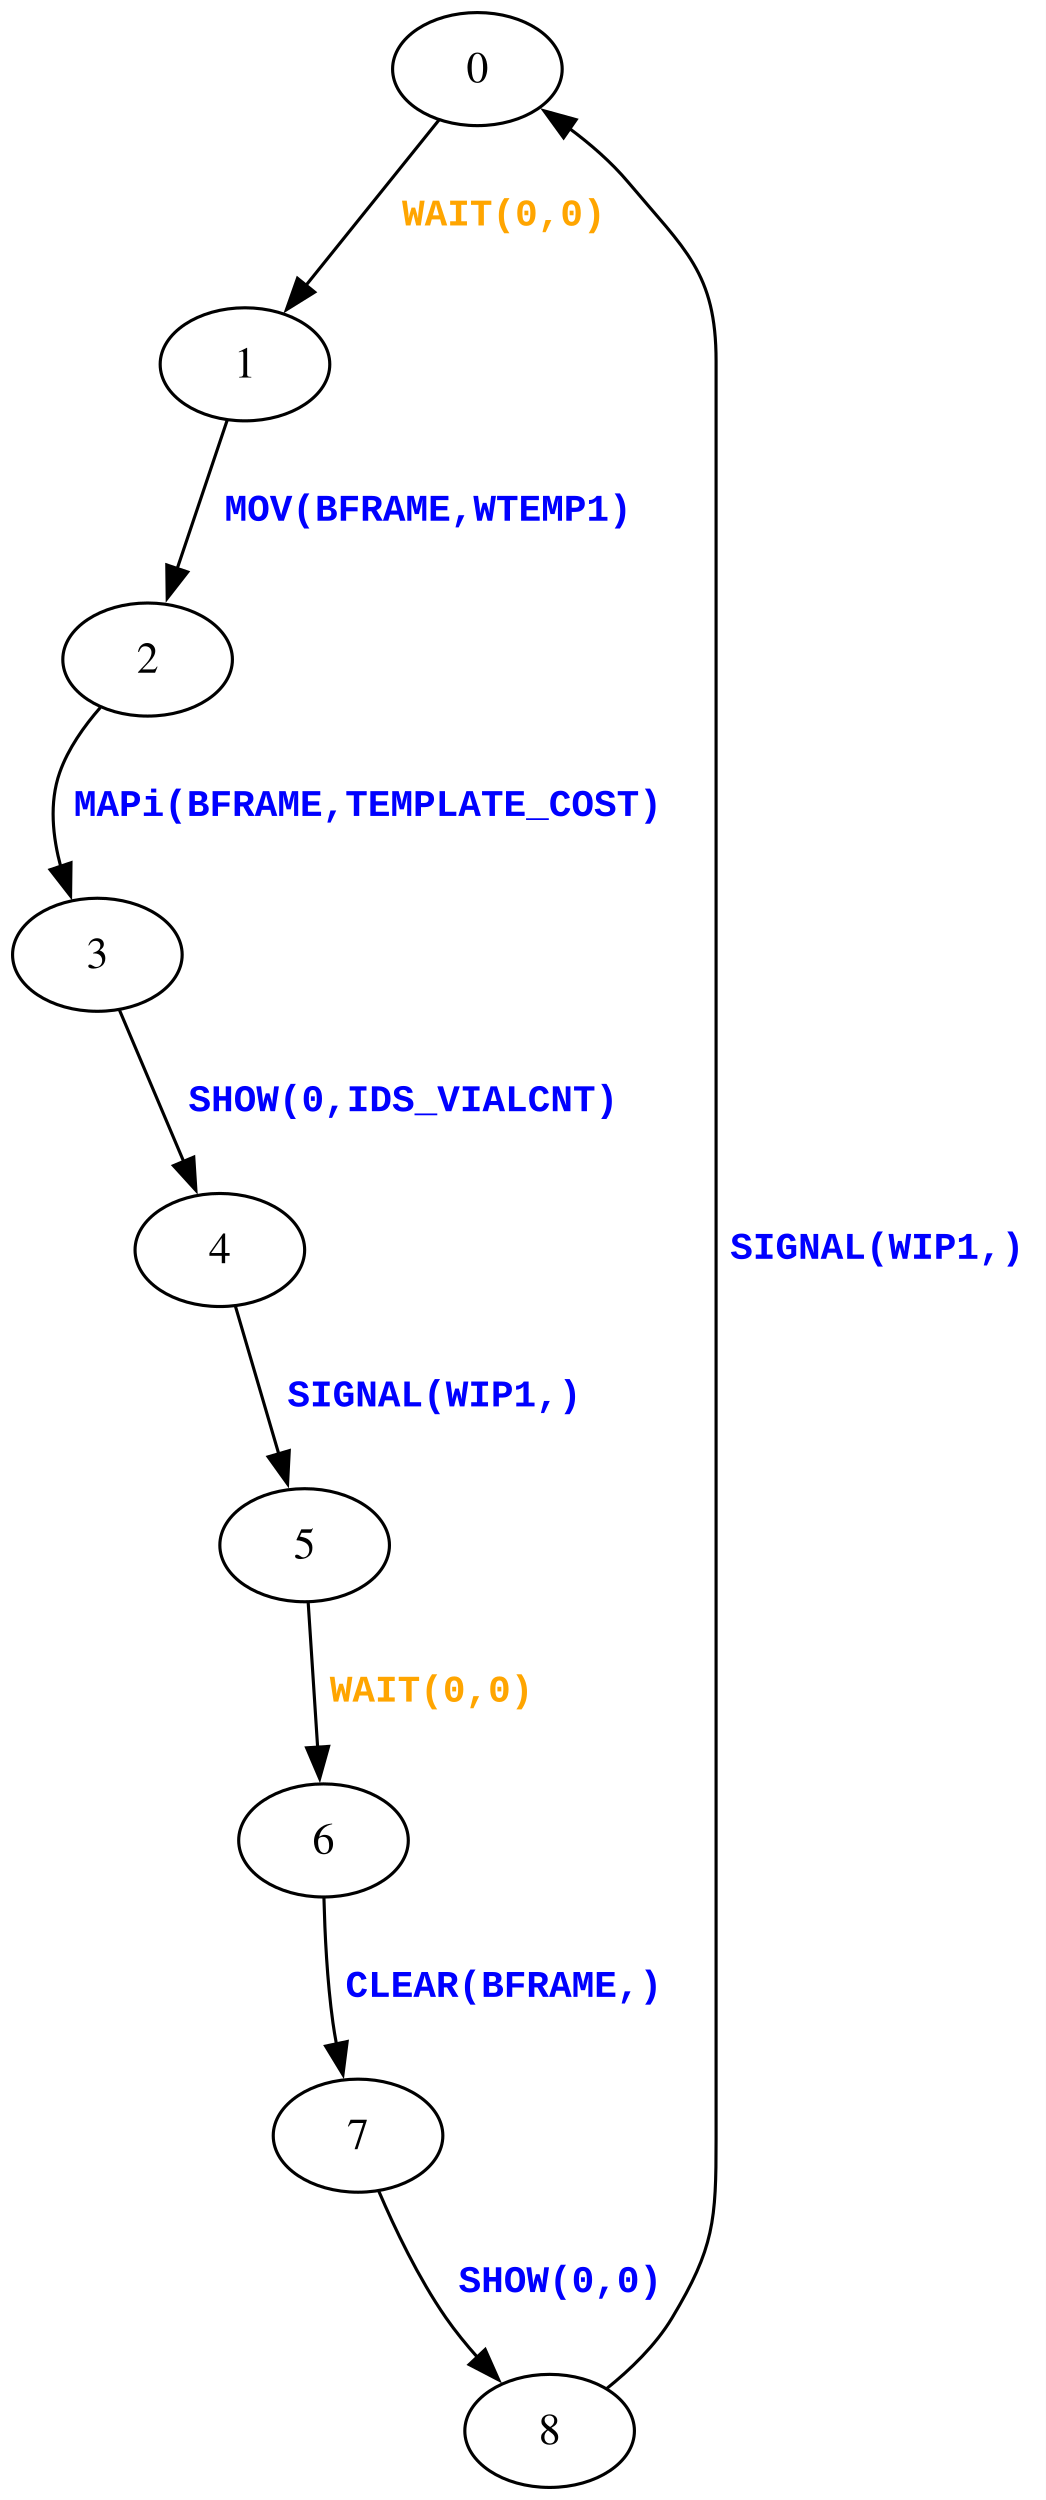
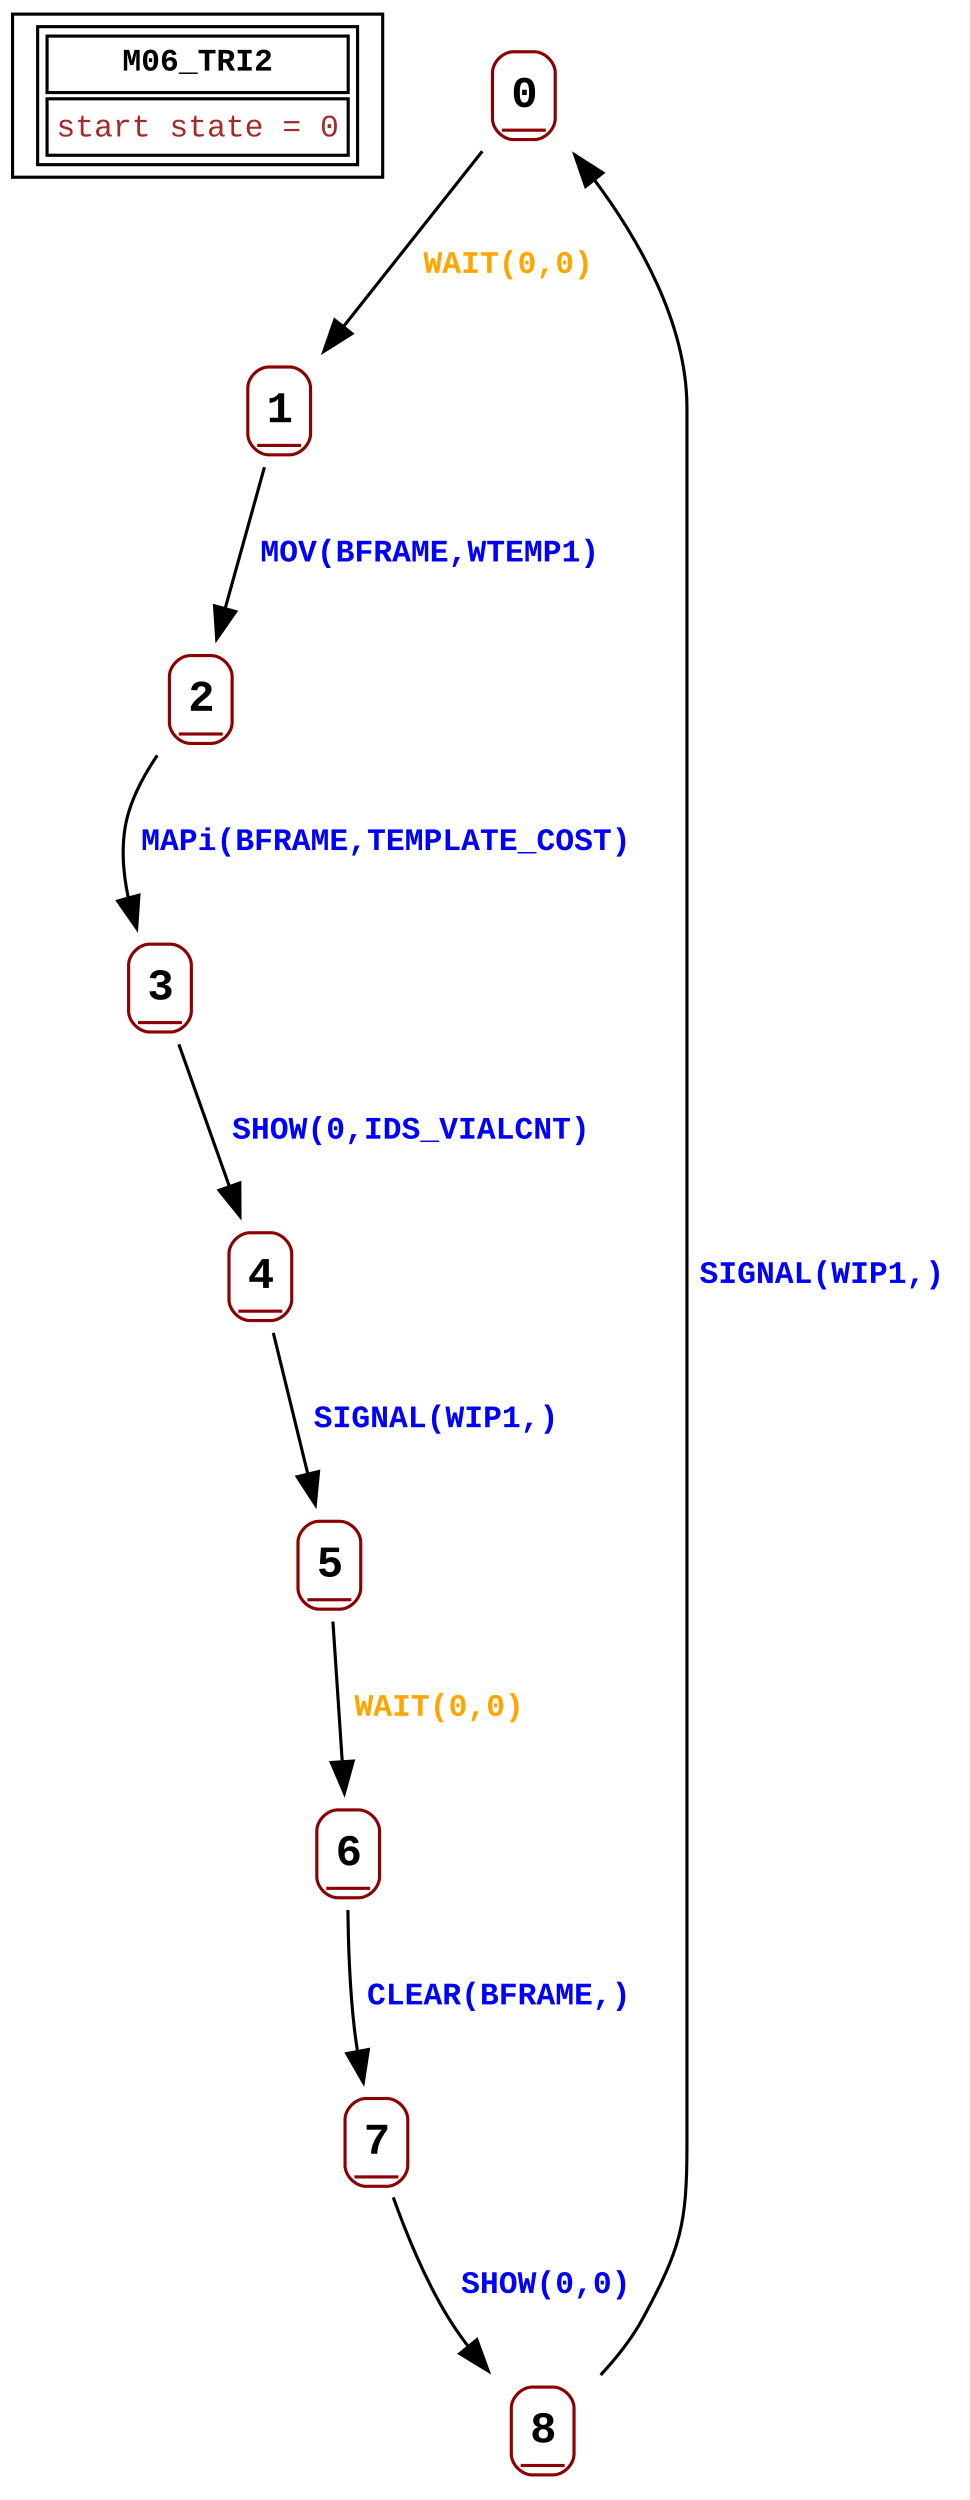
- <svg xmlns="http://www.w3.org/2000/svg" width="333pt" height="796pt" viewBox="0.00 0.00 333.00 796.00">
-   <g id="graph0" class="graph" transform="scale(1 1) rotate(0) translate(4 792)">
-     <polygon fill="white" stroke="none" points="-4,4 -4,-792 329,-792 329,4 -4,4" />
+ <svg xmlns="http://www.w3.org/2000/svg" width="309pt" height="797pt" viewBox="0.00 0.00 309.00 797.00">
+   <g id="graph0" class="graph" transform="scale(1 1) rotate(0) translate(4 793)">
+     <polygon fill="white" stroke="none" points="-4,4 -4,-793 305,-793 305,4 -4,4" />
    <g id="node1" class="node">
-       <ellipse fill="none" stroke="black" cx="148" cy="-770" rx="27" ry="18" />
-       <text text-anchor="middle" x="148" y="-765.8" font-family="Times,serif" font-size="14.00">0</text>
+       <polygon fill="none" stroke="black" points="0,-736.5 0,-788.5 118,-788.5 118,-736.5 0,-736.5" />
+       <polygon fill="none" stroke="black" points="11,-763.5 11,-781.5 107,-781.5 107,-763.5 11,-763.5" />
+       <text text-anchor="start" x="35" y="-770.5" font-family="Courier New" font-weight="bold" font-size="10.00">M06_TRI2</text>
+       <polygon fill="none" stroke="black" points="11,-743.5 11,-761.5 107,-761.5 107,-743.5 11,-743.5" />
+       <text text-anchor="start" x="14" y="-749.5" font-family="Courier New" font-size="10.00" fill="brown">start state = 0</text>
+       <polygon fill="none" stroke="black" points="8,-740.5 8,-784.5 110,-784.5 110,-740.5 8,-740.5" />
    </g>
    <g id="node2" class="node">
-       <ellipse fill="none" stroke="black" cx="74" cy="-676" rx="27" ry="18" />
-       <text text-anchor="middle" x="74" y="-671.8" font-family="Times,serif" font-size="14.00">1</text>
+       <polyline fill="none" stroke="darkred" points="156,-751.5 170,-751.5" />
+       <text text-anchor="start" x="159" y="-758.9" font-family="Courier New" font-weight="bold" font-size="14.00">0</text>
+       <path fill="none" stroke="darkred" d="M159.67,-748.5C159.67,-748.5 166.33,-748.5 166.33,-748.5 169.67,-748.5 173,-751.83 173,-755.17 173,-755.17 173,-769.83 173,-769.83 173,-773.17 169.67,-776.5 166.33,-776.5 166.33,-776.5 159.67,-776.5 159.67,-776.5 156.33,-776.5 153,-773.17 153,-769.83 153,-769.83 153,-755.17 153,-755.17 153,-751.83 156.33,-748.5 159.67,-748.5" />
+     </g>
+     <g id="node3" class="node">
+       <polyline fill="none" stroke="darkred" points="78,-651 92,-651" />
+       <text text-anchor="start" x="81" y="-658.4" font-family="Courier New" font-weight="bold" font-size="14.00">1</text>
+       <path fill="none" stroke="darkred" d="M81.67,-648C81.67,-648 88.33,-648 88.33,-648 91.67,-648 95,-651.33 95,-654.67 95,-654.67 95,-669.33 95,-669.33 95,-672.67 91.67,-676 88.33,-676 88.33,-676 81.67,-676 81.67,-676 78.33,-676 75,-672.67 75,-669.33 75,-669.33 75,-654.67 75,-654.67 75,-651.33 78.33,-648 81.67,-648" />
    </g>
    <g id="edge1" class="edge">
-       <path fill="none" stroke="black" d="M135.78,-753.81C124.21,-739.43 106.66,-717.61 93.22,-700.89" />
-       <polygon fill="black" stroke="black" points="96.18,-698.99 87.19,-693.39 90.73,-703.38 96.18,-698.99" />
-       <text text-anchor="start" x="124" y="-720.2" font-family="Courier New" font-weight="bold" font-size="12.00" fill="orange">WAIT(0,0)</text>
+       <path fill="none" stroke="black" d="M149.77,-744.79C137.55,-729.37 119.24,-706.23 105.19,-688.5" />
+       <polygon fill="black" stroke="black" points="108.19,-686.64 99.24,-680.98 102.7,-690.99 108.19,-686.64" />
+       <text text-anchor="start" x="131" y="-706" font-family="Courier New" font-weight="bold" font-size="10.00" fill="orange">WAIT(0,0)</text>
    </g>
-     <g id="node3" class="node">
-       <ellipse fill="none" stroke="black" cx="43" cy="-582" rx="27" ry="18" />
-       <text text-anchor="middle" x="43" y="-577.8" font-family="Times,serif" font-size="14.00">2</text>
+     <g id="node4" class="node">
+       <polyline fill="none" stroke="darkred" points="53,-559 67,-559" />
+       <text text-anchor="start" x="56" y="-566.4" font-family="Courier New" font-weight="bold" font-size="14.00">2</text>
+       <path fill="none" stroke="darkred" d="M56.67,-556C56.67,-556 63.33,-556 63.33,-556 66.67,-556 70,-559.33 70,-562.67 70,-562.67 70,-577.33 70,-577.33 70,-580.67 66.67,-584 63.33,-584 63.33,-584 56.67,-584 56.67,-584 53.33,-584 50,-580.67 50,-577.33 50,-577.33 50,-562.67 50,-562.67 50,-559.33 53.33,-556 56.67,-556" />
    </g>
    <g id="edge2" class="edge">
-       <path fill="none" stroke="black" d="M68.31,-658.13C63.84,-644.85 57.52,-626.08 52.31,-610.62" />
-       <polygon fill="black" stroke="black" points="55.75,-609.87 49.24,-601.51 49.11,-612.11 55.75,-609.87" />
-       <text text-anchor="start" x="67.5" y="-626.2" font-family="Courier New" font-weight="bold" font-size="12.00" fill="blue">MOV(BFRAME,WTEMP1)</text>
+       <path fill="none" stroke="black" d="M80.3,-644.07C76.77,-631.38 71.87,-613.71 67.76,-598.94" />
+       <polygon fill="black" stroke="black" points="71.14,-598.01 65.09,-589.31 64.39,-599.88 71.14,-598.01" />
+       <text text-anchor="start" x="79" y="-614" font-family="Courier New" font-weight="bold" font-size="10.00" fill="blue">MOV(BFRAME,WTEMP1)</text>
    </g>
-     <g id="node4" class="node">
-       <ellipse fill="none" stroke="black" cx="27" cy="-488" rx="27" ry="18" />
-       <text text-anchor="middle" x="27" y="-483.8" font-family="Times,serif" font-size="14.00">3</text>
+     <g id="node5" class="node">
+       <polyline fill="none" stroke="darkred" points="40,-467 54,-467" />
+       <text text-anchor="start" x="43" y="-474.4" font-family="Courier New" font-weight="bold" font-size="14.00">3</text>
+       <path fill="none" stroke="darkred" d="M43.67,-464C43.67,-464 50.33,-464 50.33,-464 53.67,-464 57,-467.33 57,-470.67 57,-470.67 57,-485.33 57,-485.33 57,-488.67 53.67,-492 50.33,-492 50.33,-492 43.67,-492 43.67,-492 40.33,-492 37,-488.67 37,-485.33 37,-485.33 37,-470.67 37,-470.67 37,-467.33 40.33,-464 43.67,-464" />
    </g>
    <g id="edge3" class="edge">
-       <path fill="none" stroke="black" d="M27.94,-566.71C22.8,-560.84 17.68,-553.64 15,-546 11.63,-536.4 12.77,-525.54 15.38,-515.89" />
-       <polygon fill="black" stroke="black" points="18.6,-517.3 18.47,-506.71 11.97,-515.07 18.6,-517.3" />
-       <text text-anchor="start" x="19.5" y="-532.2" font-family="Courier New" font-weight="bold" font-size="12.00" fill="blue">MAPi(BFRAME,TEMPLATE_COST)</text>
+       <path fill="none" stroke="black" d="M46.14,-552.2C42.43,-546.73 38.92,-540.41 37,-534 34.37,-525.21 35.05,-515.41 36.95,-506.54" />
+       <polygon fill="black" stroke="black" points="40.28,-507.62 39.57,-497.05 33.53,-505.75 40.28,-507.62" />
+       <text text-anchor="start" x="41" y="-522" font-family="Courier New" font-weight="bold" font-size="10.00" fill="blue">MAPi(BFRAME,TEMPLATE_COST)</text>
    </g>
-     <g id="node5" class="node">
-       <ellipse fill="none" stroke="black" cx="66" cy="-394" rx="27" ry="18" />
-       <text text-anchor="middle" x="66" y="-389.8" font-family="Times,serif" font-size="14.00">4</text>
+     <g id="node6" class="node">
+       <polyline fill="none" stroke="darkred" points="72,-375 86,-375" />
+       <text text-anchor="start" x="75" y="-382.4" font-family="Courier New" font-weight="bold" font-size="14.00">4</text>
+       <path fill="none" stroke="darkred" d="M75.67,-372C75.67,-372 82.33,-372 82.33,-372 85.67,-372 89,-375.33 89,-378.67 89,-378.67 89,-393.33 89,-393.33 89,-396.67 85.67,-400 82.33,-400 82.33,-400 75.67,-400 75.67,-400 72.33,-400 69,-396.67 69,-393.33 69,-393.33 69,-378.67 69,-378.67 69,-375.33 72.33,-372 75.67,-372" />
    </g>
    <g id="edge4" class="edge">
-       <path fill="none" stroke="black" d="M33.97,-470.55C39.7,-457.03 47.94,-437.6 54.63,-421.83" />
-       <polygon fill="black" stroke="black" points="57.69,-423.58 58.37,-413.01 51.24,-420.85 57.69,-423.58" />
-       <text text-anchor="start" x="56" y="-438.2" font-family="Courier New" font-weight="bold" font-size="12.00" fill="blue">SHOW(0,IDS_VIALCNT)</text>
+       <path fill="none" stroke="black" d="M53.02,-460.07C57.58,-447.25 63.94,-429.36 69.22,-414.5" />
+       <polygon fill="black" stroke="black" points="72.45,-415.87 72.5,-405.28 65.85,-413.53 72.45,-415.87" />
+       <text text-anchor="start" x="70" y="-430" font-family="Courier New" font-weight="bold" font-size="10.00" fill="blue">SHOW(0,IDS_VIALCNT)</text>
    </g>
-     <g id="node6" class="node">
-       <ellipse fill="none" stroke="black" cx="93" cy="-300" rx="27" ry="18" />
-       <text text-anchor="middle" x="93" y="-295.8" font-family="Times,serif" font-size="14.00">5</text>
+     <g id="node7" class="node">
+       <polyline fill="none" stroke="darkred" points="94,-283 108,-283" />
+       <text text-anchor="start" x="97" y="-290.4" font-family="Courier New" font-weight="bold" font-size="14.00">5</text>
+       <path fill="none" stroke="darkred" d="M97.67,-280C97.67,-280 104.33,-280 104.33,-280 107.67,-280 111,-283.33 111,-286.67 111,-286.67 111,-301.33 111,-301.33 111,-304.67 107.67,-308 104.33,-308 104.33,-308 97.67,-308 97.67,-308 94.33,-308 91,-304.67 91,-301.33 91,-301.33 91,-286.67 91,-286.67 91,-283.33 94.33,-280 97.67,-280" />
    </g>
    <g id="edge5" class="edge">
-       <path fill="none" stroke="black" d="M70.95,-376.13C74.81,-362.98 80.25,-344.44 84.76,-329.07" />
-       <polygon fill="black" stroke="black" points="88.1,-330.11 87.56,-319.53 81.39,-328.14 88.1,-330.11" />
-       <text text-anchor="start" x="87.5" y="-344.2" font-family="Courier New" font-weight="bold" font-size="12.00" fill="blue">SIGNAL(WIP1,)</text>
+       <path fill="none" stroke="black" d="M83.14,-368.07C86.24,-355.38 90.56,-337.71 94.17,-322.94" />
+       <polygon fill="black" stroke="black" points="97.55,-323.87 96.52,-313.32 90.75,-322.21 97.55,-323.87" />
+       <text text-anchor="start" x="96" y="-338" font-family="Courier New" font-weight="bold" font-size="10.00" fill="blue">SIGNAL(WIP1,)</text>
    </g>
-     <g id="node7" class="node">
-       <ellipse fill="none" stroke="black" cx="99" cy="-206" rx="27" ry="18" />
-       <text text-anchor="middle" x="99" y="-201.8" font-family="Times,serif" font-size="14.00">6</text>
+     <g id="node8" class="node">
+       <polyline fill="none" stroke="darkred" points="100,-191 114,-191" />
+       <text text-anchor="start" x="103" y="-198.4" font-family="Courier New" font-weight="bold" font-size="14.00">6</text>
+       <path fill="none" stroke="darkred" d="M103.67,-188C103.67,-188 110.33,-188 110.33,-188 113.67,-188 117,-191.33 117,-194.67 117,-194.67 117,-209.33 117,-209.33 117,-212.67 113.67,-216 110.33,-216 110.33,-216 103.67,-216 103.67,-216 100.33,-216 97,-212.67 97,-209.33 97,-209.33 97,-194.67 97,-194.67 97,-191.33 100.33,-188 103.67,-188" />
    </g>
    <g id="edge6" class="edge">
-       <path fill="none" stroke="black" d="M94.13,-281.7C94.97,-268.72 96.15,-250.66 97.14,-235.56" />
-       <polygon fill="black" stroke="black" points="100.62,-235.94 97.78,-225.74 93.63,-235.49 100.62,-235.94" />
-       <text text-anchor="start" x="101" y="-250.2" font-family="Courier New" font-weight="bold" font-size="12.00" fill="orange">WAIT(0,0)</text>
+       <path fill="none" stroke="black" d="M102.13,-276.07C102.97,-263.38 104.15,-245.71 105.14,-230.94" />
+       <polygon fill="black" stroke="black" points="108.6,-231.57 105.78,-221.36 101.62,-231.11 108.6,-231.57" />
+       <text text-anchor="start" x="109" y="-246" font-family="Courier New" font-weight="bold" font-size="10.00" fill="orange">WAIT(0,0)</text>
    </g>
-     <g id="node8" class="node">
-       <ellipse fill="none" stroke="black" cx="110" cy="-112" rx="27" ry="18" />
-       <text text-anchor="middle" x="110" y="-107.8" font-family="Times,serif" font-size="14.00">7</text>
+     <g id="node9" class="node">
+       <polyline fill="none" stroke="darkred" points="109,-99 123,-99" />
+       <text text-anchor="start" x="112" y="-106.4" font-family="Courier New" font-weight="bold" font-size="14.00">7</text>
+       <path fill="none" stroke="darkred" d="M112.67,-96C112.67,-96 119.33,-96 119.33,-96 122.67,-96 126,-99.33 126,-102.67 126,-102.67 126,-117.33 126,-117.33 126,-120.67 122.67,-124 119.33,-124 119.33,-124 112.67,-124 112.67,-124 109.33,-124 106,-120.67 106,-117.33 106,-117.33 106,-102.67 106,-102.67 106,-99.33 109.33,-96 112.67,-96" />
    </g>
    <g id="edge7" class="edge">
-       <path fill="none" stroke="black" d="M99.14,-187.72C99.42,-176.38 100.15,-161.25 102,-148 102.31,-145.78 102.69,-143.49 103.12,-141.19" />
-       <polygon fill="black" stroke="black" points="106.53,-141.97 105.19,-131.46 99.68,-140.52 106.53,-141.97" />
-       <text text-anchor="start" x="106" y="-156.2" font-family="Courier New" font-weight="bold" font-size="12.00" fill="blue">CLEAR(BFRAME,)</text>
+       <path fill="none" stroke="black" d="M106.91,-184.1C107.03,-173.19 107.51,-158.72 109,-146 109.28,-143.64 109.63,-141.21 110.02,-138.77" />
+       <polygon fill="black" stroke="black" points="113.43,-139.61 111.82,-129.14 106.55,-138.32 113.43,-139.61" />
+       <text text-anchor="start" x="113" y="-154" font-family="Courier New" font-weight="bold" font-size="10.00" fill="blue">CLEAR(BFRAME,)</text>
    </g>
-     <g id="node9" class="node">
-       <ellipse fill="none" stroke="black" cx="171" cy="-18" rx="27" ry="18" />
-       <text text-anchor="middle" x="171" y="-13.8" font-family="Times,serif" font-size="14.00">8</text>
+     <g id="node10" class="node">
+       <polyline fill="none" stroke="darkred" points="162,-7 176,-7" />
+       <text text-anchor="start" x="165" y="-14.4" font-family="Courier New" font-weight="bold" font-size="14.00">8</text>
+       <path fill="none" stroke="darkred" d="M165.67,-4C165.67,-4 172.33,-4 172.33,-4 175.67,-4 179,-7.33 179,-10.67 179,-10.67 179,-25.33 179,-25.33 179,-28.67 175.67,-32 172.33,-32 172.33,-32 165.67,-32 165.67,-32 162.33,-32 159,-28.67 159,-25.33 159,-25.33 159,-10.67 159,-10.67 159,-7.33 162.33,-4 165.67,-4" />
    </g>
    <g id="edge8" class="edge">
-       <path fill="none" stroke="black" d="M116.62,-94.31C121.65,-82.54 129.2,-66.68 138,-54 140.97,-49.72 144.46,-45.44 148.03,-41.42" />
-       <polygon fill="black" stroke="black" points="150.48,-43.92 154.78,-34.24 145.38,-39.13 150.48,-43.92" />
-       <text text-anchor="start" x="142" y="-62.2" font-family="Courier New" font-weight="bold" font-size="12.00" fill="blue">SHOW(0,0)</text>
+       <path fill="none" stroke="black" d="M121.38,-92.47C125.41,-81.19 131.51,-66.16 139,-54 140.93,-50.87 143.14,-47.73 145.46,-44.69" />
+       <polygon fill="black" stroke="black" points="148.01,-47.1 151.64,-37.14 142.59,-42.66 148.01,-47.1" />
+       <text text-anchor="start" x="143" y="-62" font-family="Courier New" font-weight="bold" font-size="10.00" fill="blue">SHOW(0,0)</text>
    </g>
    <g id="edge9" class="edge">
-       <path fill="none" stroke="black" d="M189.16,-31.47C196.64,-37.47 204.76,-45.26 210,-54 223.41,-76.37 224,-84.91 224,-111 224,-677 224,-677 224,-677 224,-705.22 214.15,-712.39 196,-734 190.62,-740.41 183.83,-746.27 177.06,-751.28" />
-       <polygon fill="black" stroke="black" points="175.45,-748.14 169.23,-756.71 179.44,-753.89 175.45,-748.14" />
-       <text text-anchor="start" x="228.5" y="-391.2" font-family="Courier New" font-weight="bold" font-size="12.00" fill="blue">SIGNAL(WIP1,)</text>
+       <path fill="none" stroke="black" d="M187.48,-35.84C192.48,-41.22 197.48,-47.48 201,-54 212.98,-76.2 215,-83.78 215,-109 215,-663 215,-663 215,-663 215,-690.13 199.38,-717.11 185.26,-735.95" />
+       <polygon fill="black" stroke="black" points="182.7,-733.56 179.26,-743.58 188.19,-737.89 182.7,-733.56" />
+       <text text-anchor="start" x="219" y="-384" font-family="Courier New" font-weight="bold" font-size="10.00" fill="blue">SIGNAL(WIP1,)</text>
    </g>
  </g>
</svg>
